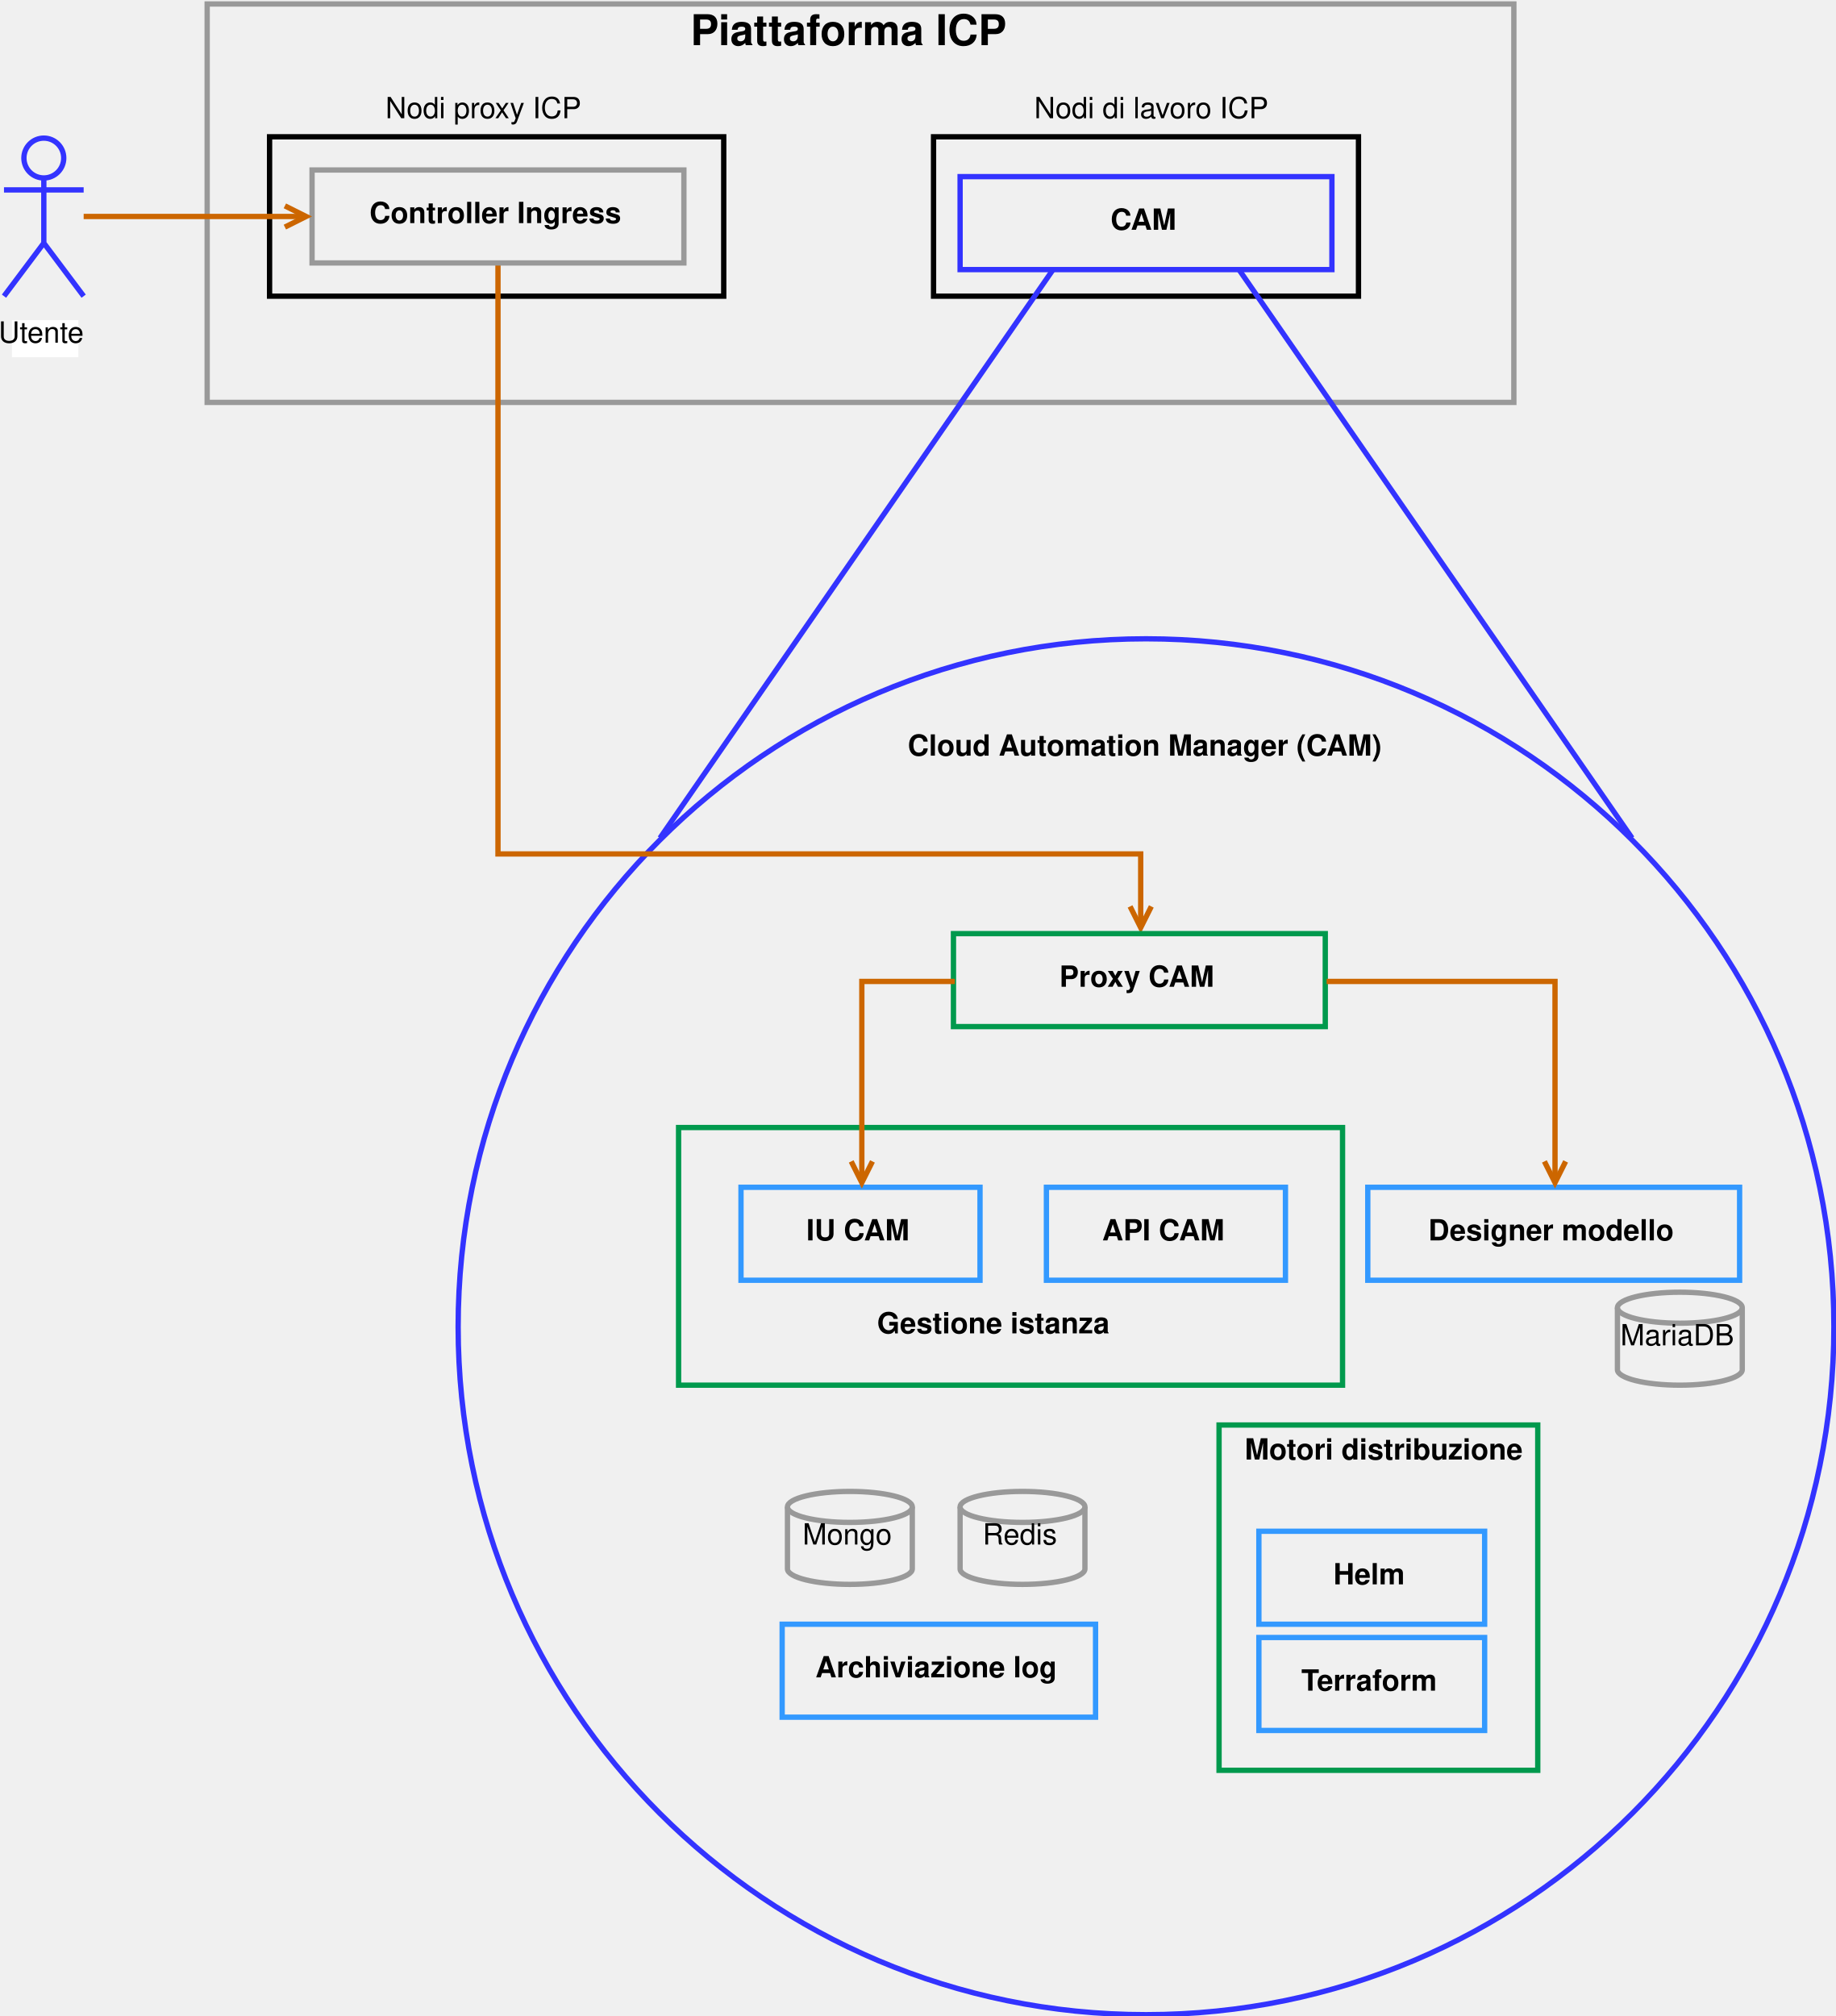
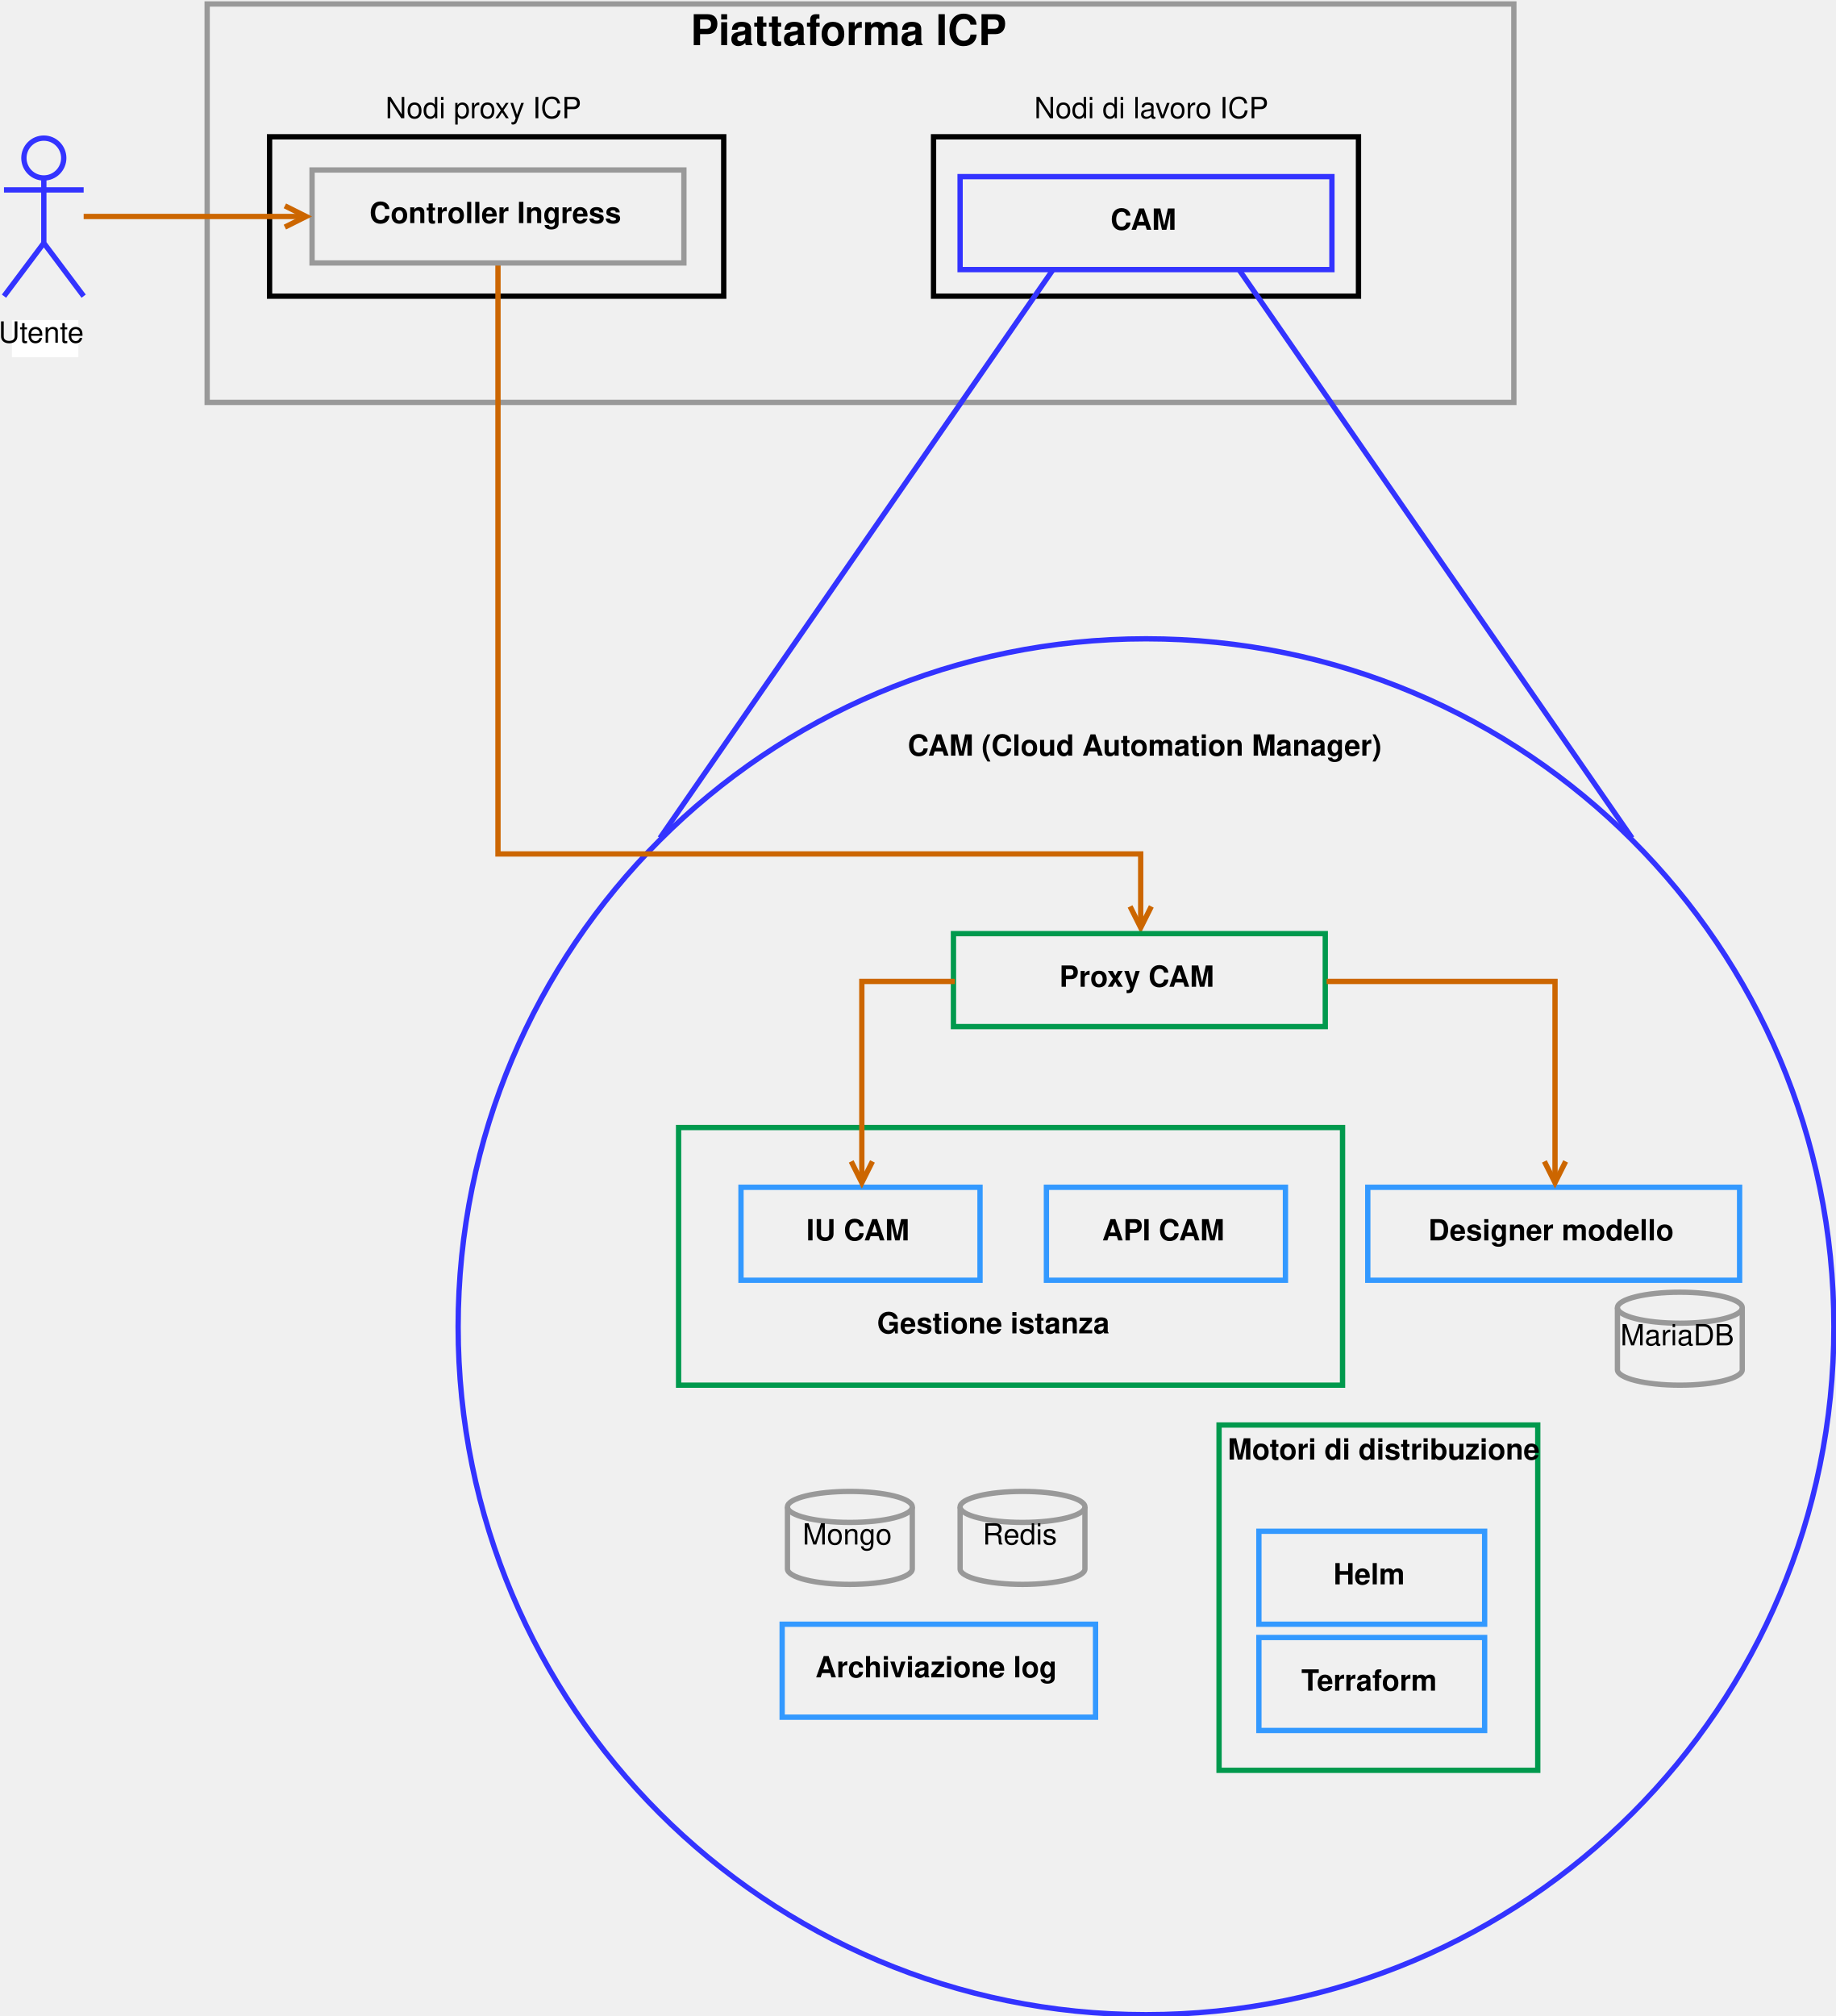
- <svg xmlns="http://www.w3.org/2000/svg" width="691px" height="759px" version="1.1" id="svg164">
-   <defs id="defs168" />
-   <g transform="translate(.5 .5)" id="g162">
-     <g fill="none" pointer-events="none" stroke-width="2" id="g16">
-       <rect x="77.5" y="1" width="492" height="150" stroke="#999" id="rect4" />
-       <ellipse cx="431" cy="499" rx="259" ry="259" stroke="#33f" id="ellipse6" />
-       <rect x="255" y="424" width="250" height="97" stroke="#00994d" id="rect8" />
-       <rect x="458.5" y="536" width="120" height="130" stroke="#00994d" id="rect10" />
-       <rect x="351" y="51" width="160" height="60" stroke="#000" id="rect12" />
-       <rect x="361" y="66" width="140" height="35" stroke="#33f" id="rect14" />
+ <svg xmlns="http://www.w3.org/2000/svg" width="691px" height="759px" version="1.1">
+   <g transform="translate(.5 .5)">
+     <g fill="none" pointer-events="none" stroke-width="2">
+       <rect x="77.5" y="1" width="492" height="150" stroke="#999" />
+       <ellipse cx="431" cy="499" rx="259" ry="259" stroke="#33f" />
+       <rect x="255" y="424" width="250" height="97" stroke="#00994d" />
+       <rect x="458.5" y="536" width="120" height="130" stroke="#00994d" />
+       <rect x="351" y="51" width="160" height="60" stroke="#000" />
+       <rect x="361" y="66" width="140" height="35" stroke="#33f" />
    </g>
-     <g font-family="Helvetica" font-size="11px" font-weight="bold" text-anchor="middle" id="g20">
-       <text x="430" y="86" id="text18">CAM</text>
+     <g font-family="Helvetica" font-size="11px" font-weight="bold" text-anchor="middle">
+       <text x="430" y="86">CAM</text>
    </g>
-     <g fill="none" pointer-events="none" stroke="#000" stroke-miterlimit="10" stroke-width="2" id="g28">
-       <path d="m431 111" id="path22" />
-       <path d="m431 111" id="path24" />
-       <path d="m431 111" id="path26" />
+     <g fill="none" pointer-events="none" stroke="#000" stroke-miterlimit="10" stroke-width="2">
+       <path d="m431 111" />
+       <path d="m431 111" />
+       <path d="m431 111" />
    </g>
-     <g font-family="Helvetica" font-size="11px" text-anchor="middle" id="g32">
-       <text x="433" y="44" id="text30">Nodi di lavoro ICP</text>
+     <g font-family="Helvetica" font-size="11px" text-anchor="middle">
+       <text x="433" y="44">Nodi di lavoro ICP</text>
    </g>
-     <g font-family="Helvetica" font-size="11px" font-weight="bold" text-anchor="middle" id="g36">
-       <text x="430.5" y="284" id="text34">Cloud Automation Manager (CAM)</text>
+     <g font-family="Helvetica" font-size="11px" font-weight="bold" text-anchor="middle">
+       <text x="430.5" y="284">CAM (Cloud Automation Manager)</text>
    </g>
-     <g fill="none" pointer-events="none" stroke-width="2" id="g50">
-       <path d="m248 315 148-214" stroke="#33f" stroke-miterlimit="10" id="path38" />
-       <path d="m614 315-148-214" stroke="#33f" stroke-miterlimit="10" id="path40" />
-       <rect x="101" y="51" width="171" height="60" stroke="#000" id="rect42" />
-       <path d="m187 99v222h242v25.53" stroke="#c60" stroke-miterlimit="10" id="path44" />
-       <path d="m425 340.76 4 8 4-8" stroke="#c60" stroke-miterlimit="10" id="path46" />
-       <rect x="117" y="63.5" width="140" height="35" stroke="#999" id="rect48" />
+     <g fill="none" pointer-events="none" stroke-width="2">
+       <path d="m248 315 148-214" stroke="#33f" stroke-miterlimit="10" />
+       <path d="m614 315-148-214" stroke="#33f" stroke-miterlimit="10" />
+       <rect x="101" y="51" width="171" height="60" stroke="#000" />
+       <path d="m187 99v222h242v25.53" stroke="#c60" stroke-miterlimit="10" />
+       <path d="m425 340.76 4 8 4-8" stroke="#c60" stroke-miterlimit="10" />
+       <rect x="117" y="63.5" width="140" height="35" stroke="#999" />
    </g>
-     <g font-family="Helvetica" font-size="11px" font-weight="bold" text-anchor="middle" id="g54">
-       <text x="186" y="83.5" id="text52">Controller Ingress</text>
+     <g font-family="Helvetica" font-size="11px" font-weight="bold" text-anchor="middle">
+       <text x="186" y="83.5">Controller Ingress</text>
    </g>
-     <g font-family="Helvetica" font-size="11px" text-anchor="middle" id="g58">
-       <text x="181.5" y="44" id="text56">Nodi proxy ICP</text>
+     <g font-family="Helvetica" font-size="11px" text-anchor="middle">
+       <text x="181.5" y="44">Nodi proxy ICP</text>
    </g>
-     <rect x="358.5" y="351" width="140" height="35" fill="none" pointer-events="none" stroke="#00994d" stroke-width="2" id="rect60" />
-     <g font-family="Helvetica" font-size="11px" font-weight="bold" text-anchor="middle" id="g64">
-       <text x="427.5" y="371" id="text62">Proxy CAM</text>
+     <rect x="358.5" y="351" width="140" height="35" fill="none" pointer-events="none" stroke="#00994d" stroke-width="2" />
+     <g font-family="Helvetica" font-size="11px" font-weight="bold" text-anchor="middle">
+       <text x="427.5" y="371">Proxy CAM</text>
    </g>
-     <rect x="278.5" y="446.5" width="90" height="35" fill="none" pointer-events="none" stroke="#39f" stroke-width="2" id="rect66" />
-     <g font-family="Helvetica" font-size="11px" font-weight="bold" text-anchor="middle" id="g70">
-       <text x="322.5" y="466.5" id="text68">IU CAM</text>
+     <rect x="278.5" y="446.5" width="90" height="35" fill="none" pointer-events="none" stroke="#39f" stroke-width="2" />
+     <g font-family="Helvetica" font-size="11px" font-weight="bold" text-anchor="middle">
+       <text x="322.5" y="466.5">IU CAM</text>
    </g>
-     <rect x="393.5" y="446.5" width="90" height="35" fill="none" pointer-events="none" stroke="#39f" stroke-width="2" id="rect72" />
-     <g font-family="Helvetica" font-size="11px" font-weight="bold" text-anchor="middle" id="g76">
-       <text x="437.5" y="466.5" id="text74">API CAM</text>
+     <rect x="393.5" y="446.5" width="90" height="35" fill="none" pointer-events="none" stroke="#39f" stroke-width="2" />
+     <g font-family="Helvetica" font-size="11px" font-weight="bold" text-anchor="middle">
+       <text x="437.5" y="466.5">API CAM</text>
    </g>
-     <rect x="514.5" y="446.5" width="140" height="35" fill="none" pointer-events="none" stroke="#39f" stroke-width="2" id="rect78" />
-     <g font-family="Helvetica" font-size="11px" font-weight="bold" text-anchor="middle" id="g82">
-       <text x="583.5" y="466.5" id="text80">Designer modello</text>
+     <rect x="514.5" y="446.5" width="140" height="35" fill="none" pointer-events="none" stroke="#39f" stroke-width="2" />
+     <g font-family="Helvetica" font-size="11px" font-weight="bold" text-anchor="middle">
+       <text x="583.5" y="466.5">Designer modello</text>
    </g>
-     <rect x="473.5" y="576" width="85" height="35" fill="none" pointer-events="none" stroke="#39f" stroke-width="2" id="rect84" />
-     <g font-family="Helvetica" font-size="11px" font-weight="bold" text-anchor="middle" id="g88">
-       <text x="515" y="596" id="text86">Helm</text>
+     <rect x="473.5" y="576" width="85" height="35" fill="none" pointer-events="none" stroke="#39f" stroke-width="2" />
+     <g font-family="Helvetica" font-size="11px" font-weight="bold" text-anchor="middle">
+       <text x="515" y="596">Helm</text>
    </g>
-     <rect x="473.5" y="616" width="85" height="35" fill="none" pointer-events="none" stroke="#39f" stroke-width="2" id="rect90" />
-     <g font-family="Helvetica" font-size="11px" font-weight="bold" text-anchor="middle" id="g94">
-       <text x="515" y="636" id="text92">Terraform</text>
+     <rect x="473.5" y="616" width="85" height="35" fill="none" pointer-events="none" stroke="#39f" stroke-width="2" />
+     <g font-family="Helvetica" font-size="11px" font-weight="bold" text-anchor="middle">
+       <text x="515" y="636">Terraform</text>
    </g>
-     <g font-family="Helvetica" font-size="11px" font-weight="bold" text-anchor="middle" id="g98">
-       <text x="520.5" y="549" id="text96">Motori distribuzione</text>
+     <g font-family="Helvetica" font-size="11px" font-weight="bold" text-anchor="middle">
+       <text x="520.5" y="549">Motori di distribuzione</text>
    </g>
-     <path d="m296 590.17v-23.34c0-3.22 10.52-5.83 23.5-5.83s23.5 2.61 23.5 5.83v23.34c0 3.22-10.52 5.83-23.5 5.83s-23.5-2.61-23.5-5.83z" fill="none" pointer-events="none" stroke="#999" stroke-miterlimit="10" stroke-width="2" id="path100" />
-     <path d="m296 566.83c0 3.22 10.52 5.84 23.5 5.84s23.5-2.62 23.5-5.84" fill="none" pointer-events="none" stroke="#999" stroke-miterlimit="10" stroke-width="2" id="path102" />
-     <g font-family="Helvetica" font-size="11px" text-anchor="middle" id="g106">
-       <text x="318.5" y="581" id="text104">Mongo</text>
+     <path d="m296 590.17v-23.34c0-3.22 10.52-5.83 23.5-5.83s23.5 2.61 23.5 5.83v23.34c0 3.22-10.52 5.83-23.5 5.83s-23.5-2.61-23.5-5.83z" fill="none" pointer-events="none" stroke="#999" stroke-miterlimit="10" stroke-width="2" />
+     <path d="m296 566.83c0 3.22 10.52 5.84 23.5 5.84s23.5-2.62 23.5-5.84" fill="none" pointer-events="none" stroke="#999" stroke-miterlimit="10" stroke-width="2" />
+     <g font-family="Helvetica" font-size="11px" text-anchor="middle">
+       <text x="318.5" y="581">Mongo</text>
    </g>
-     <path d="m361 590.17v-23.34c0-3.22 10.52-5.83 23.5-5.83s23.5 2.61 23.5 5.83v23.34c0 3.22-10.52 5.83-23.5 5.83s-23.5-2.61-23.5-5.83z" fill="none" pointer-events="none" stroke="#999" stroke-miterlimit="10" stroke-width="2" id="path108" />
-     <path d="m361 566.83c0 3.22 10.52 5.84 23.5 5.84s23.5-2.62 23.5-5.84" fill="none" pointer-events="none" stroke="#999" stroke-miterlimit="10" stroke-width="2" id="path110" />
-     <g font-family="Helvetica" font-size="11px" text-anchor="middle" id="g114">
-       <text x="383.5" y="581" id="text112">Redis</text>
+     <path d="m361 590.17v-23.34c0-3.22 10.52-5.83 23.5-5.83s23.5 2.61 23.5 5.83v23.34c0 3.22-10.52 5.83-23.5 5.83s-23.5-2.61-23.5-5.83z" fill="none" pointer-events="none" stroke="#999" stroke-miterlimit="10" stroke-width="2" />
+     <path d="m361 566.83c0 3.22 10.52 5.84 23.5 5.84s23.5-2.62 23.5-5.84" fill="none" pointer-events="none" stroke="#999" stroke-miterlimit="10" stroke-width="2" />
+     <g font-family="Helvetica" font-size="11px" text-anchor="middle">
+       <text x="383.5" y="581">Redis</text>
    </g>
-     <path d="m608.5 515.17v-23.34c0-3.22 10.52-5.83 23.5-5.83s23.5 2.61 23.5 5.83v23.34c0 3.22-10.52 5.83-23.5 5.83s-23.5-2.61-23.5-5.83z" fill="none" pointer-events="none" stroke="#999" stroke-miterlimit="10" stroke-width="2" id="path116" />
-     <path d="m608.5 491.83c0 3.22 10.52 5.84 23.5 5.84s23.5-2.62 23.5-5.84" fill="none" pointer-events="none" stroke="#999" stroke-miterlimit="10" stroke-width="2" id="path118" />
-     <g font-family="Helvetica" font-size="11px" text-anchor="middle" id="g122">
-       <text x="631" y="506" id="text120">MariaDB</text>
+     <path d="m608.5 515.17v-23.34c0-3.22 10.52-5.83 23.5-5.83s23.5 2.61 23.5 5.83v23.34c0 3.22-10.52 5.83-23.5 5.83s-23.5-2.61-23.5-5.83z" fill="none" pointer-events="none" stroke="#999" stroke-miterlimit="10" stroke-width="2" />
+     <path d="m608.5 491.83c0 3.22 10.52 5.84 23.5 5.84s23.5-2.62 23.5-5.84" fill="none" pointer-events="none" stroke="#999" stroke-miterlimit="10" stroke-width="2" />
+     <g font-family="Helvetica" font-size="11px" text-anchor="middle">
+       <text x="631" y="506">MariaDB</text>
    </g>
-     <rect x="294" y="611" width="118" height="35" fill="none" pointer-events="none" stroke="#39f" stroke-width="2" id="rect124" />
-     <g font-family="Helvetica" font-size="11px" font-weight="bold" text-anchor="middle" id="g128">
-       <text x="352" y="631" id="text126">Archiviazione log</text>
+     <rect x="294" y="611" width="118" height="35" fill="none" pointer-events="none" stroke="#39f" stroke-width="2" />
+     <g font-family="Helvetica" font-size="11px" font-weight="bold" text-anchor="middle">
+       <text x="352" y="631">Archiviazione log</text>
    </g>
-     <g fill="none" pointer-events="none" stroke-width="2" id="g138">
-       <path d="m31 81h81.53" stroke="#c60" stroke-miterlimit="10" id="path130" />
-       <path d="m106.76 85 8-4-8-4" stroke="#c60" stroke-miterlimit="10" id="path132" />
-       <ellipse cx="16" cy="59" rx="7.5" ry="7.5" stroke="#33f" id="ellipse134" />
-       <path d="m16 66v25m0-20h-15m15 0h15m-15 20-15 20m15-20 15 20" stroke="#33f" stroke-miterlimit="10" id="path136" />
+     <g fill="none" pointer-events="none" stroke-width="2">
+       <path d="m31 81h81.53" stroke="#c60" stroke-miterlimit="10" />
+       <path d="m106.76 85 8-4-8-4" stroke="#c60" stroke-miterlimit="10" />
+       <ellipse cx="16" cy="59" rx="7.5" ry="7.5" stroke="#33f" />
+       <path d="m16 66v25m0-20h-15m15 0h15m-15 20-15 20m15-20 15 20" stroke="#33f" stroke-miterlimit="10" />
    </g>
-     <g font-family="Helvetica" font-size="11px" text-anchor="middle" id="g144">
-       <rect x="4" y="120" width="25" height="14" fill="#fff" stroke-width="0" id="rect140" />
-       <text x="15" y="128.5" id="text142">Utente</text>
+     <g font-family="Helvetica" font-size="11px" text-anchor="middle">
+       <rect x="4" y="120" width="25" height="14" fill="#fff" stroke-width="0" />
+       <text x="15" y="128.5">Utente</text>
    </g>
-     <path d="m499 369h86v73.53" fill="none" pointer-events="none" stroke="#c60" stroke-miterlimit="10" stroke-width="2" id="path146" />
-     <path d="m581 436.76 4 8 4-8" fill="none" pointer-events="none" stroke="#c60" stroke-miterlimit="10" stroke-width="2" id="path148" />
-     <g font-family="Helvetica" font-size="11px" font-weight="bold" text-anchor="middle" id="g152">
-       <text x="373.5" y="501.5" id="text150">Gestione istanza</text>
+     <path d="m499 369h86v73.53" fill="none" pointer-events="none" stroke="#c60" stroke-miterlimit="10" stroke-width="2" />
+     <path d="m581 436.76 4 8 4-8" fill="none" pointer-events="none" stroke="#c60" stroke-miterlimit="10" stroke-width="2" />
+     <g font-family="Helvetica" font-size="11px" font-weight="bold" text-anchor="middle">
+       <text x="373.5" y="501.5">Gestione istanza</text>
    </g>
-     <path d="m359 369h-35v73.53" fill="none" pointer-events="none" stroke="#c60" stroke-miterlimit="10" stroke-width="2" id="path154" />
-     <path d="m320 436.76 4 8 4-8" fill="none" pointer-events="none" stroke="#c60" stroke-miterlimit="10" stroke-width="2" id="path156" />
-     <g font-family="Helvetica" font-size="16px" font-weight="bold" text-anchor="middle" id="g160">
-       <text x="319" y="16.5" id="text158">Piattaforma ICP</text>
+     <path d="m359 369h-35v73.53" fill="none" pointer-events="none" stroke="#c60" stroke-miterlimit="10" stroke-width="2" />
+     <path d="m320 436.76 4 8 4-8" fill="none" pointer-events="none" stroke="#c60" stroke-miterlimit="10" stroke-width="2" />
+     <g font-family="Helvetica" font-size="16px" font-weight="bold" text-anchor="middle">
+       <text x="319" y="16.5">Piattaforma ICP</text>
    </g>
  </g>
</svg>
